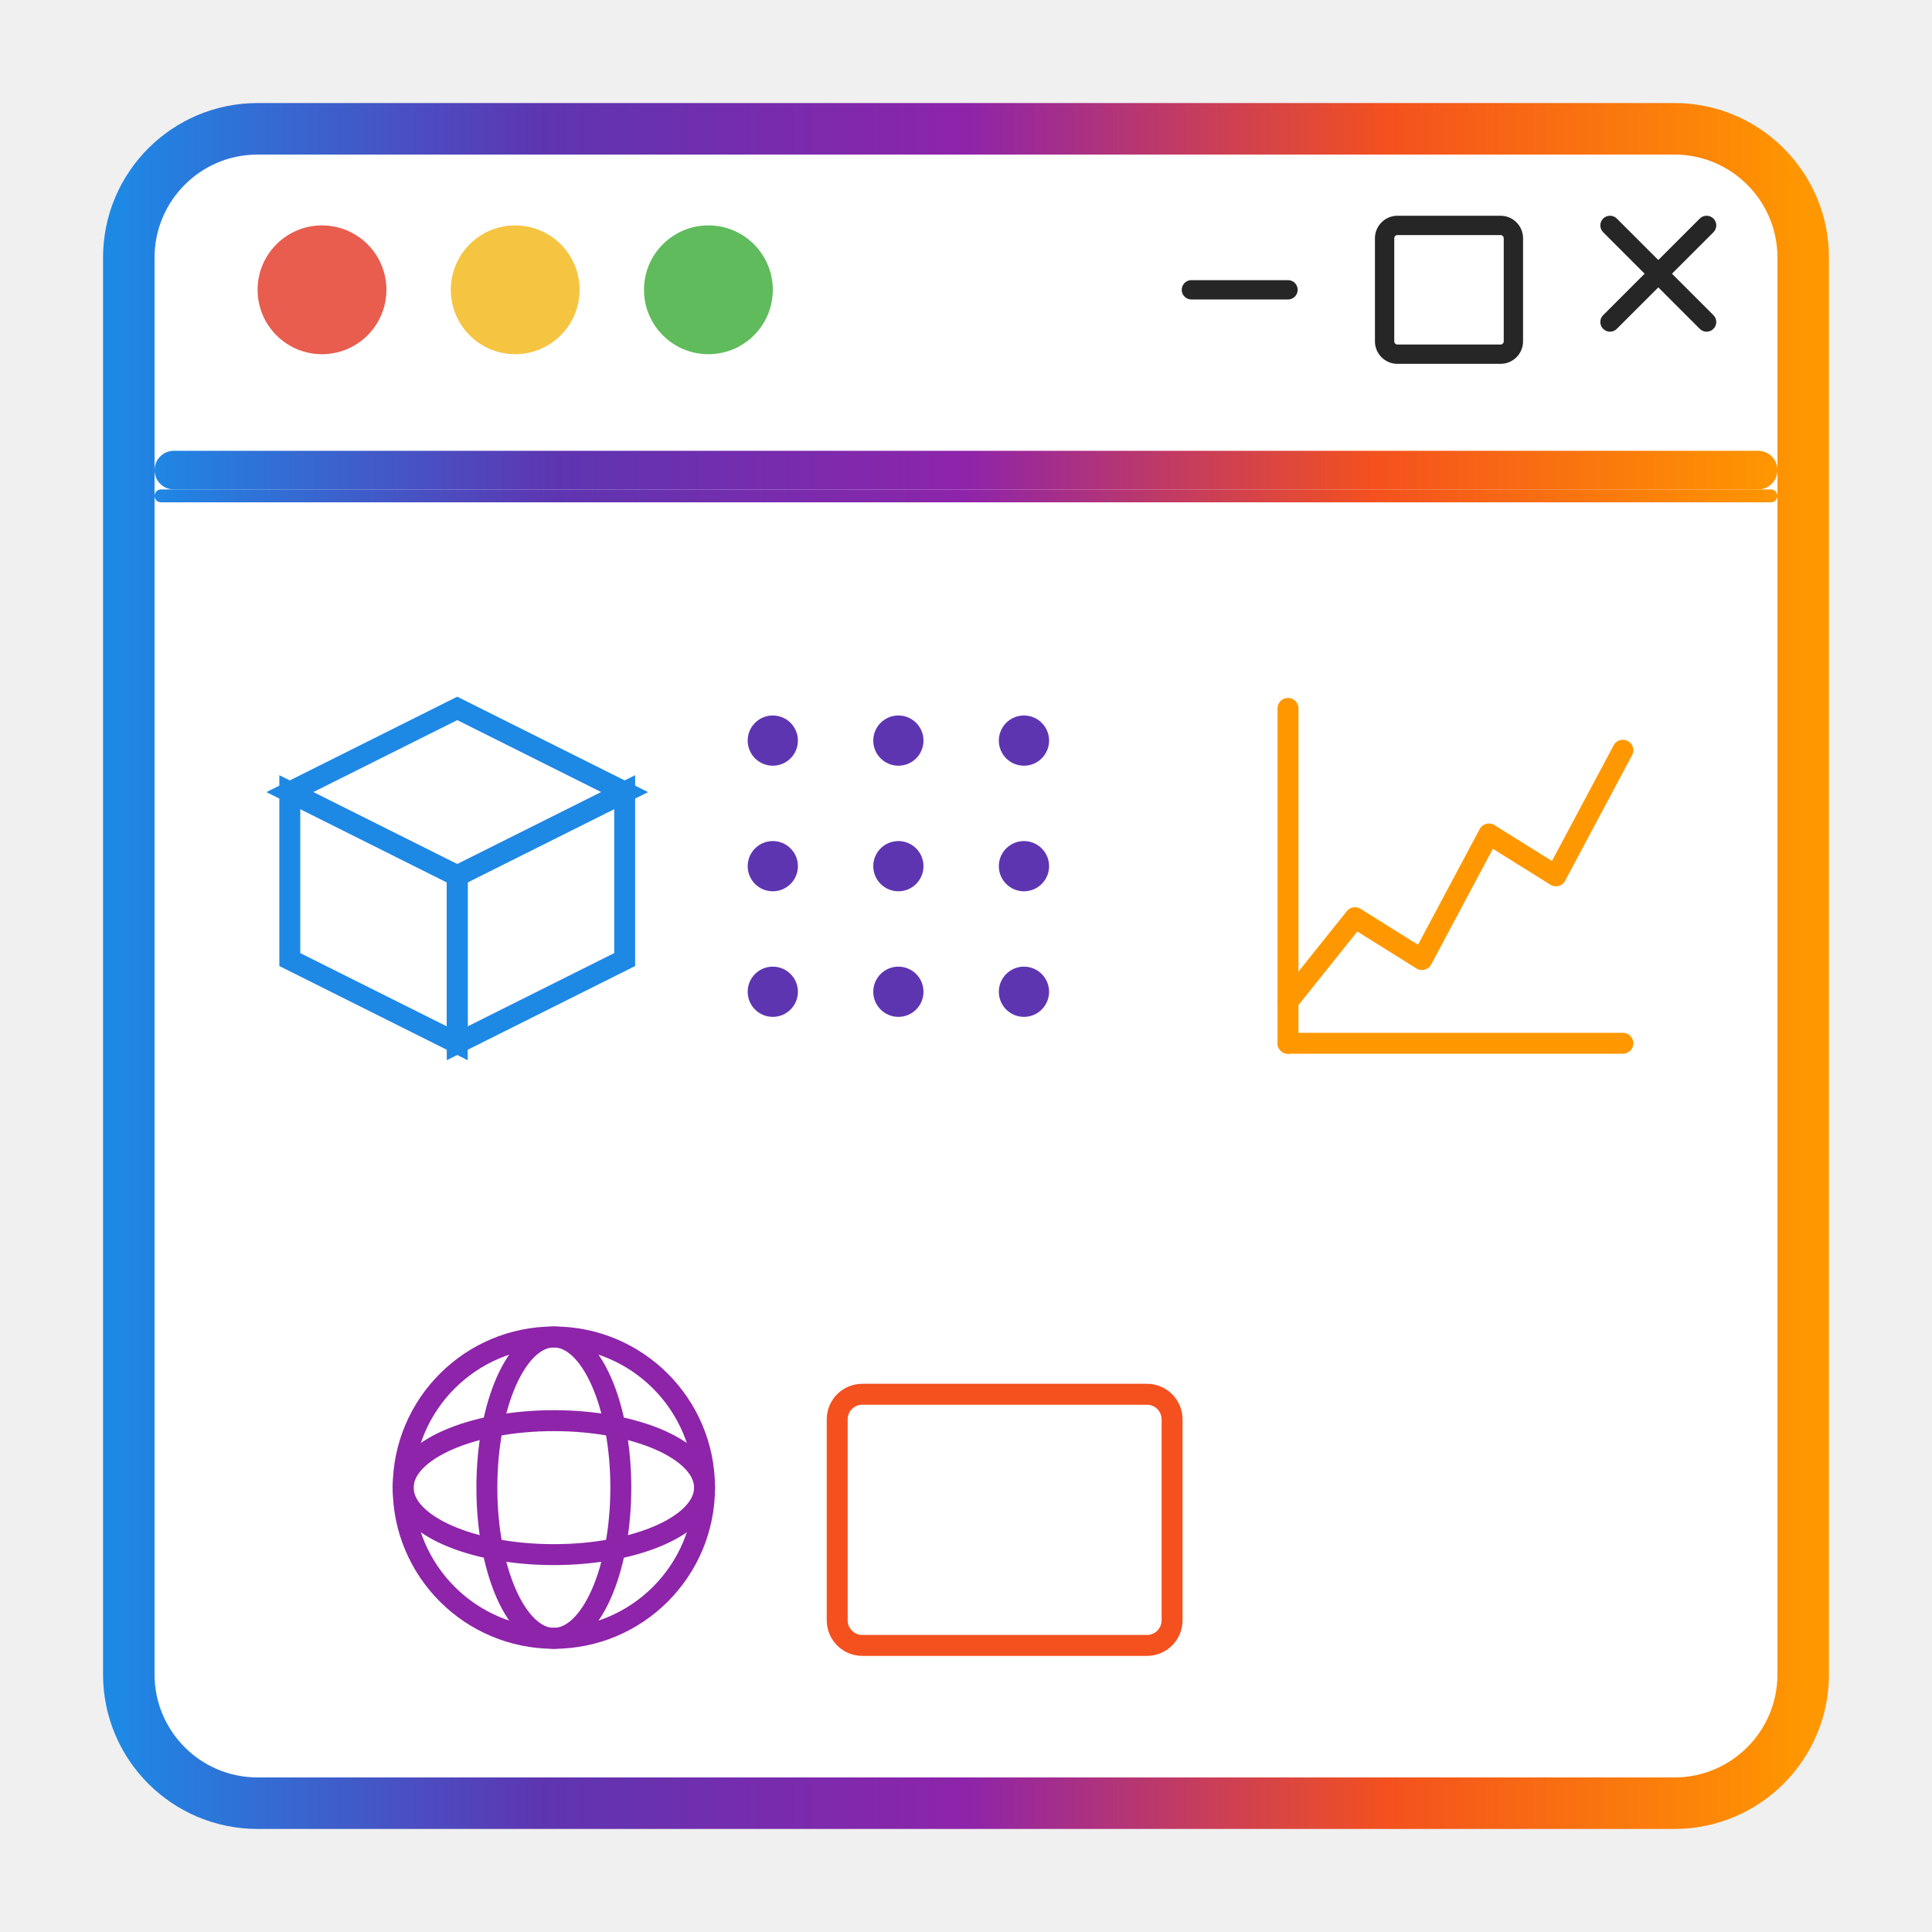
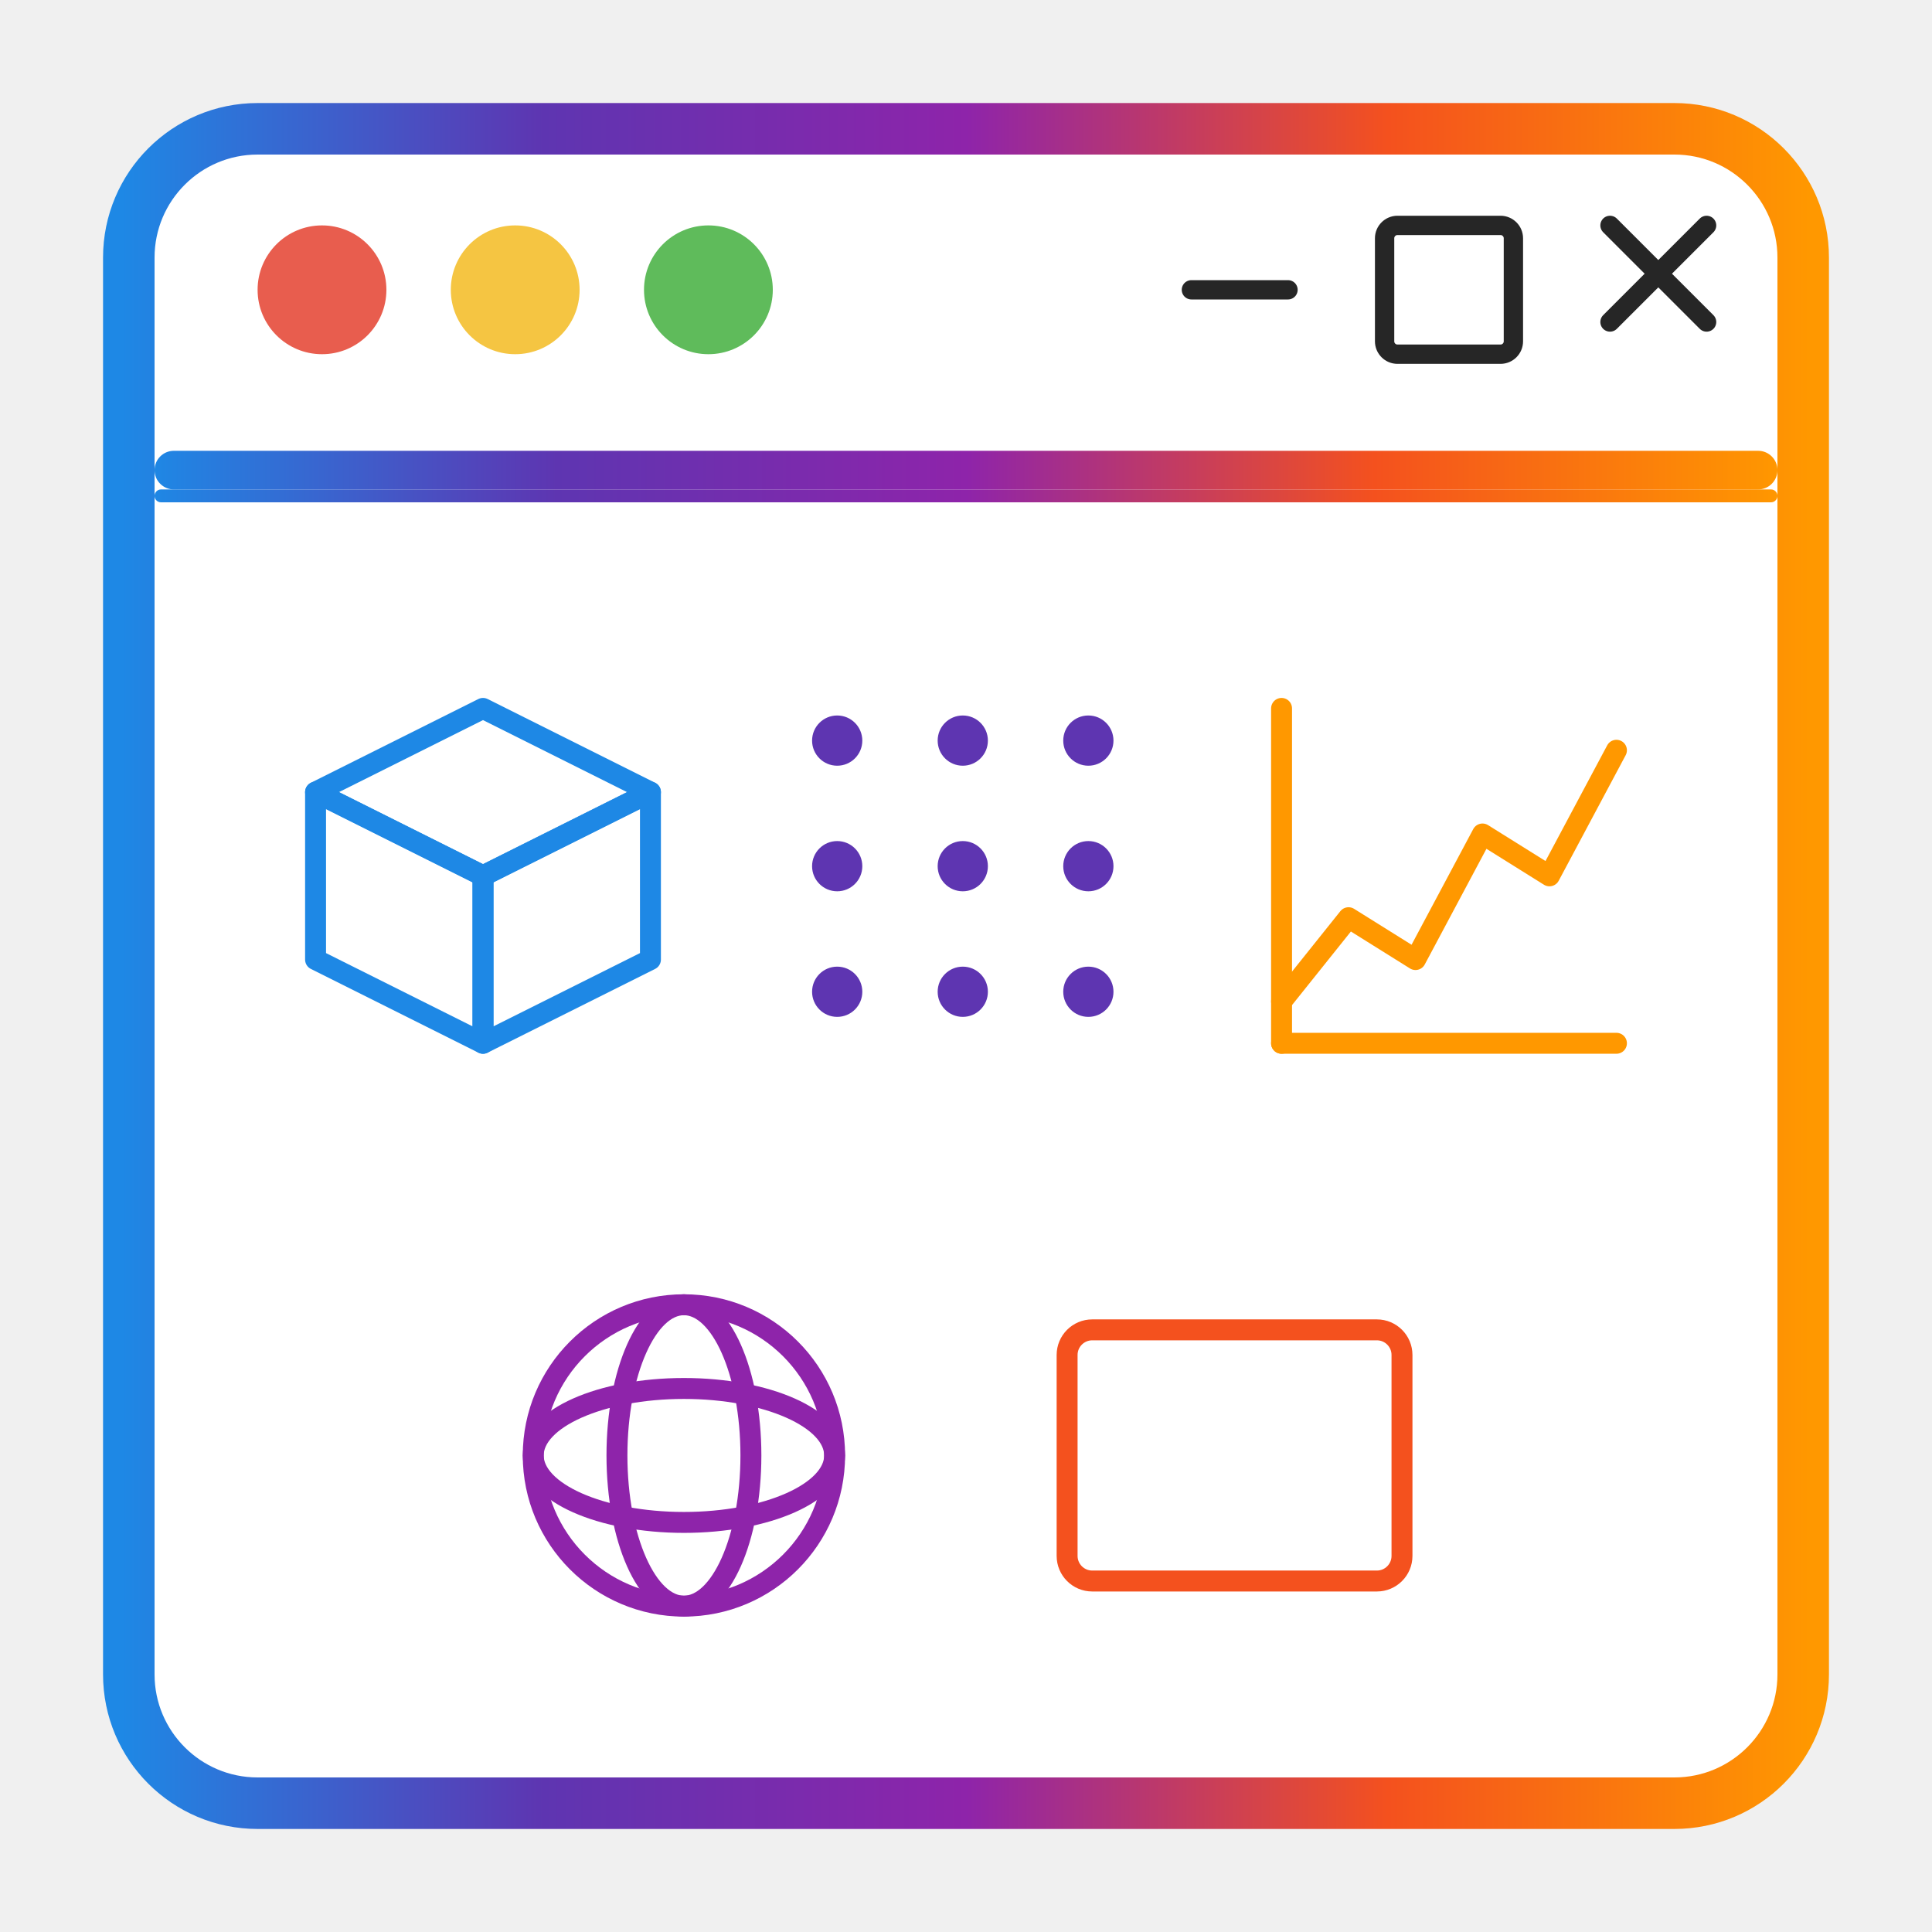
<svg xmlns="http://www.w3.org/2000/svg" width="150" height="150" viewBox="0 0 300 300">
  <defs>
    <linearGradient id="borderGradient" x1="0%" y1="0%" x2="100%" y2="0%">
      <stop offset="0%" style="stop-color:#1E88E5;stop-opacity:1" />
      <stop offset="25%" style="stop-color:#5E35B1;stop-opacity:1" />
      <stop offset="50%" style="stop-color:#8E24AA;stop-opacity:1" />
      <stop offset="75%" style="stop-color:#F4511E;stop-opacity:1" />
      <stop offset="100%" style="stop-color:#FF9800;stop-opacity:1" />
    </linearGradient>
  </defs>
  <rect x="20" y="20" width="260" height="260" rx="20" ry="20" fill="white" stroke="url(#borderGradient)" stroke-width="8" />
  <rect x="24" y="70" width="252" height="6" rx="3" fill="url(#borderGradient)" />
  <rect x="24" y="76" width="252" height="2" rx="1" fill="url(#borderGradient)" />
  <circle cx="50" cy="45" r="10" fill="#E85D4E" />
  <circle cx="80" cy="45" r="10" fill="#F5C542" />
  <circle cx="110" cy="45" r="10" fill="#5FBB5B" />
  <line x1="185" y1="45" x2="200" y2="45" stroke="#262626" stroke-width="3" stroke-linecap="round" />
  <rect x="215" y="35" width="20" height="20" rx="2" fill="none" stroke="#262626" stroke-width="3" />
  <line x1="250" y1="35" x2="265" y2="50" stroke="#262626" stroke-width="3" stroke-linecap="round" />
  <line x1="265" y1="35" x2="250" y2="50" stroke="#262626" stroke-width="3" stroke-linecap="round" />
-   <g transform="translate(45, 110) scale(1.3)">
-     <path d="M20 0 L40 10 L20 20 L0 10 Z" fill="none" stroke="#1E88E5" stroke-width="2.5" />
-     <path d="M0 10 L0 30 L20 40 L20 20 Z" fill="none" stroke="#1E88E5" stroke-width="2.5" />
-     <path d="M20 20 L20 40 L40 30 L40 10 Z" fill="none" stroke="#1E88E5" stroke-width="2.5" />
+   <g transform="translate(49, 110) scale(1.3)">
+     <path d="M20 0 L40 10 L20 20 L0 10 Z" fill="none" stroke="#1E88E5" stroke-width="2.5" stroke-linejoin="round" />
+     <path d="M0 10 L0 30 L20 40 L20 20 Z" fill="none" stroke="#1E88E5" stroke-width="2.5" stroke-linejoin="round" />
+     <path d="M20 20 L20 40 L40 30 L40 10 Z" fill="none" stroke="#1E88E5" stroke-width="2.5" stroke-linejoin="round" />
  </g>
-   <g transform="translate(120, 115) scale(1.3)" fill="#5E35B1">
+   <g transform="translate(130, 115) scale(1.3)" fill="#5E35B1">
    <circle cx="0" cy="0" r="3" />
    <circle cx="15" cy="0" r="3" />
    <circle cx="30" cy="0" r="3" />
    <circle cx="0" cy="15" r="3" />
    <circle cx="15" cy="15" r="3" />
    <circle cx="30" cy="15" r="3" />
    <circle cx="0" cy="30" r="3" />
    <circle cx="15" cy="30" r="3" />
    <circle cx="30" cy="30" r="3" />
  </g>
-   <g transform="translate(60, 205) scale(1.3)" stroke="#8E24AA" stroke-width="2.5" fill="none">
+   <g transform="translate(80.2, 200) scale(1.3)" stroke="#8E24AA" stroke-width="2.5" fill="none">
    <circle cx="20" cy="20" r="18" />
    <ellipse cx="20" cy="20" rx="8" ry="18" />
    <ellipse cx="20" cy="20" rx="18" ry="8" />
  </g>
-   <g transform="translate(130, 210) scale(1.3)">
+   <g transform="translate(165.7, 200) scale(1.3)">
    <rect x="0" y="5" width="40" height="30" rx="3" fill="none" stroke="#F4511E" stroke-width="2.5" />
  </g>
-   <g transform="translate(200, 110) scale(1.3)" stroke="#FF9800" stroke-width="2.5" fill="none" stroke-linecap="round" stroke-linejoin="round">
+   <g transform="translate(199, 110) scale(1.3)" stroke="#FF9800" stroke-width="2.5" fill="none" stroke-linecap="round" stroke-linejoin="round">
    <polyline points="0,35 8,25 16,30 24,15 32,20 40,5" />
    <line x1="0" y1="0" x2="0" y2="40" />
    <line x1="0" y1="40" x2="40" y2="40" />
  </g>
</svg>
